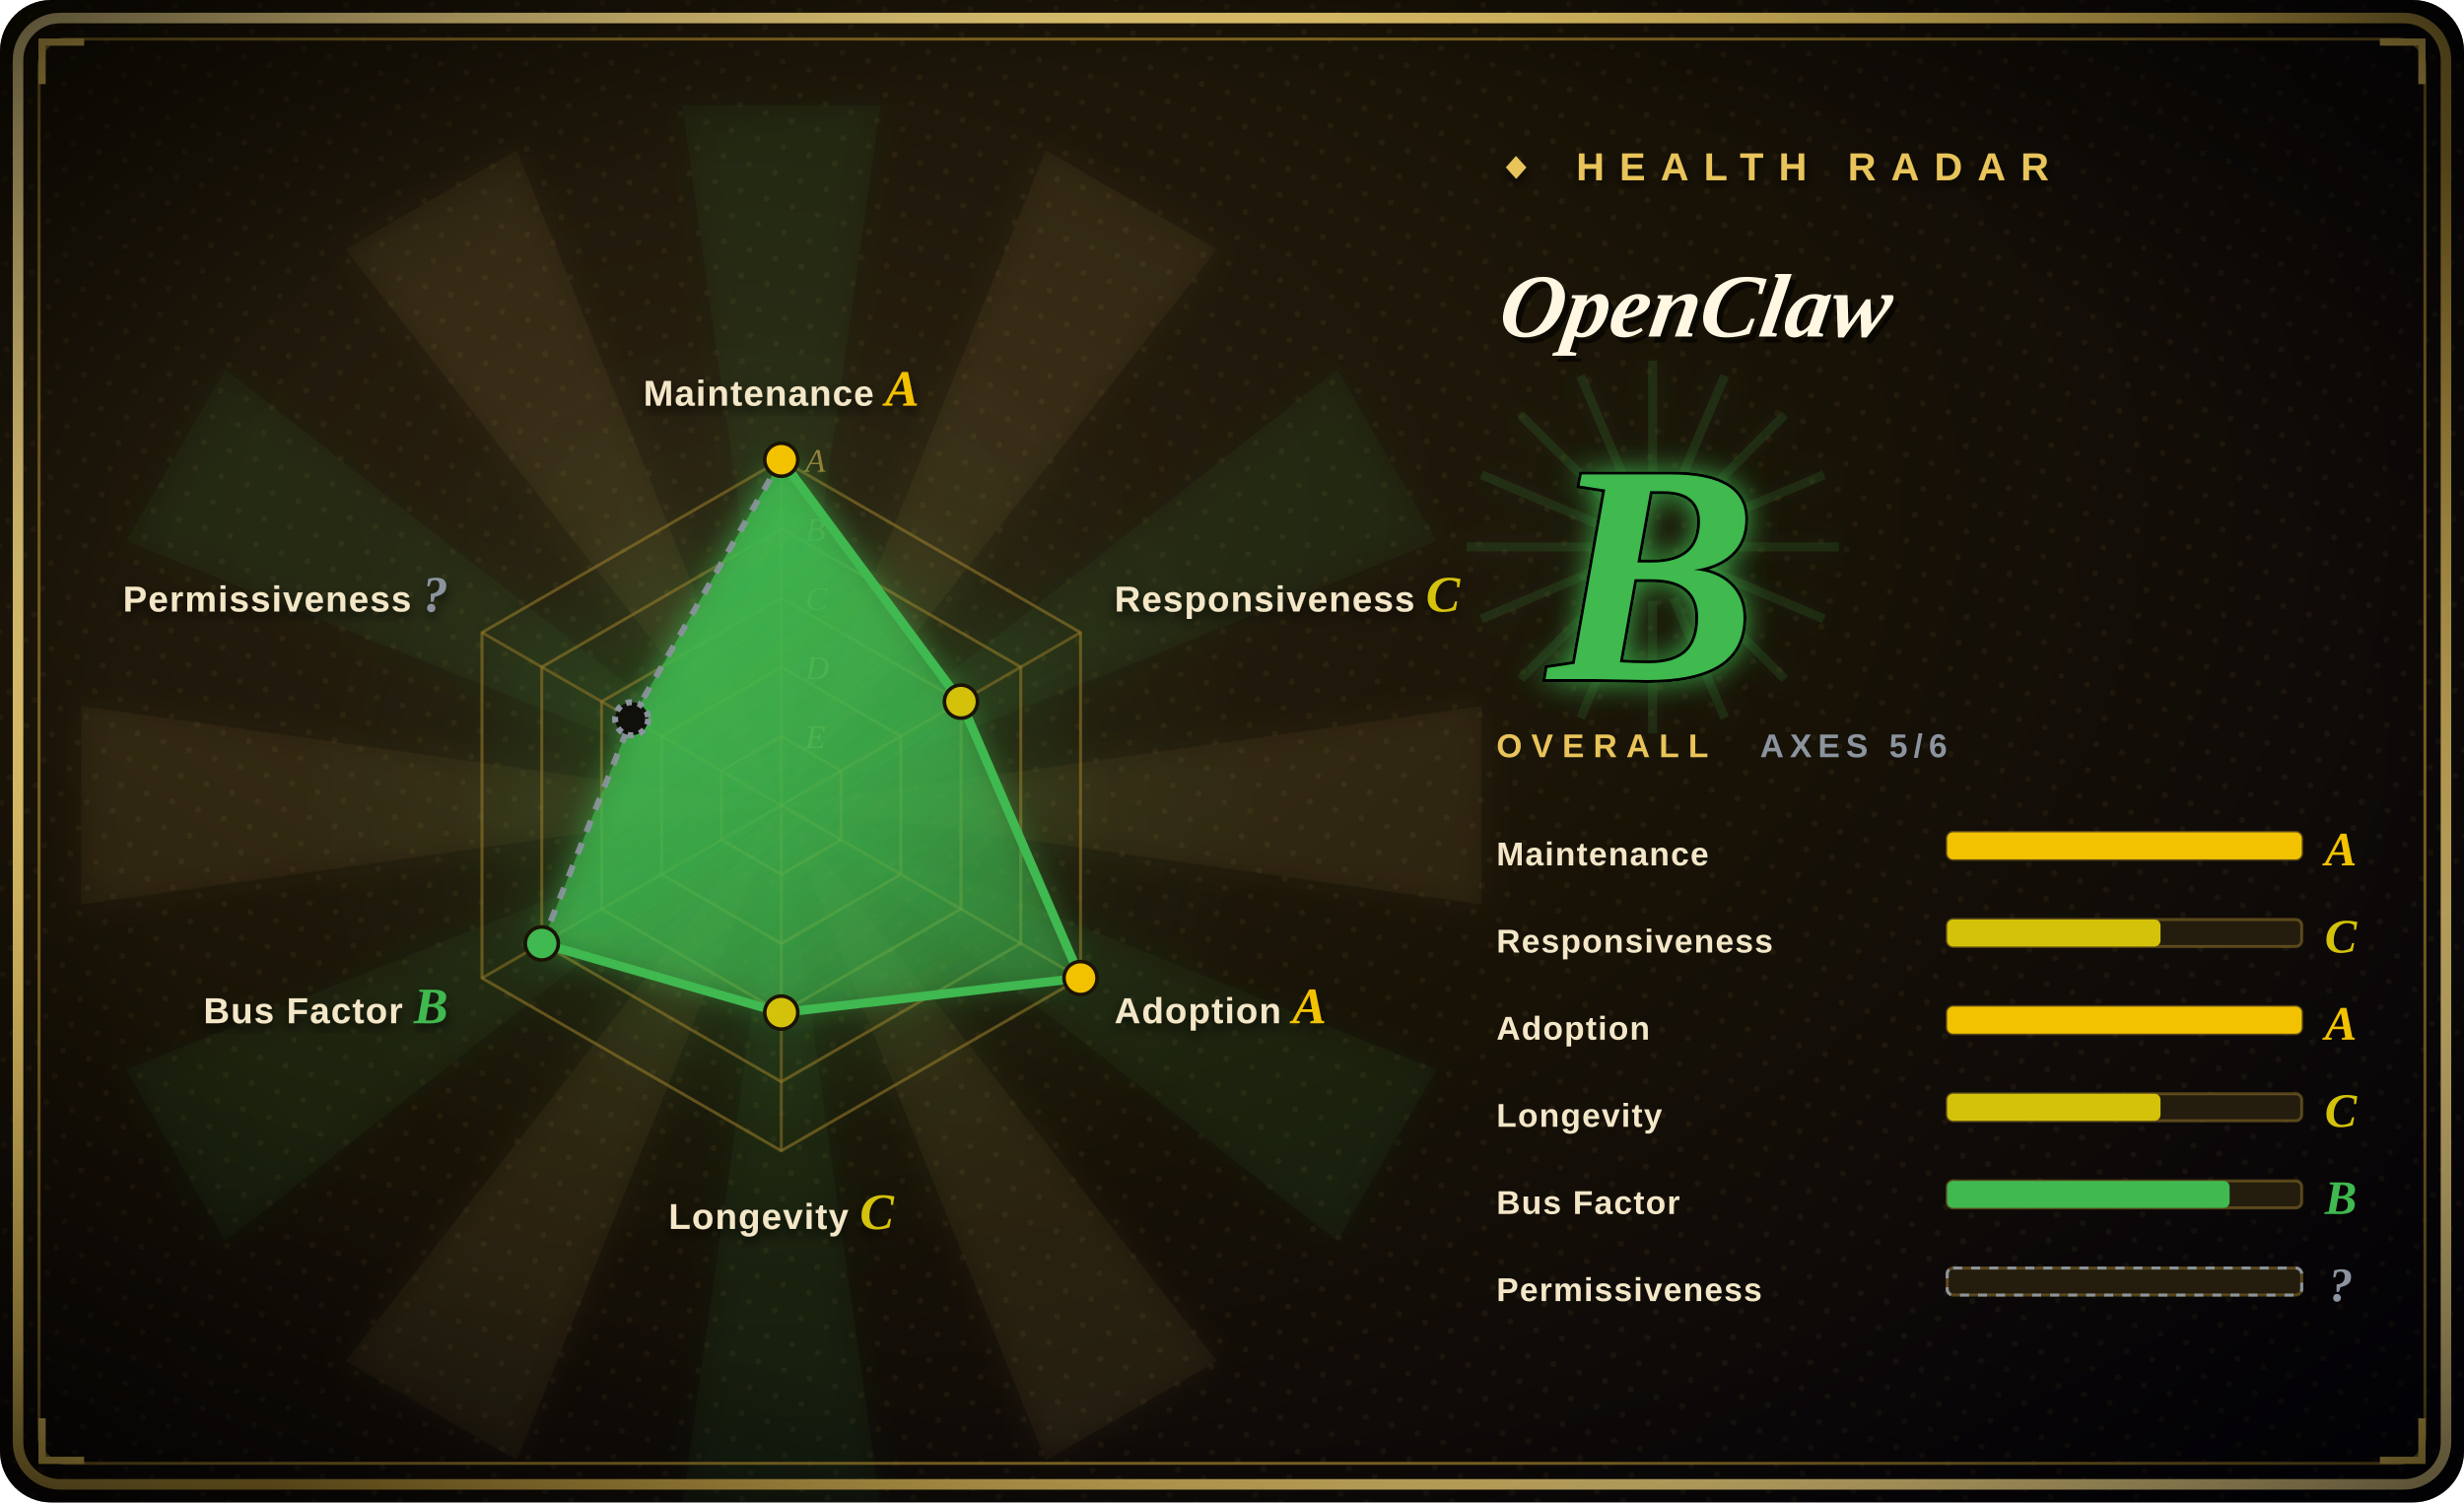
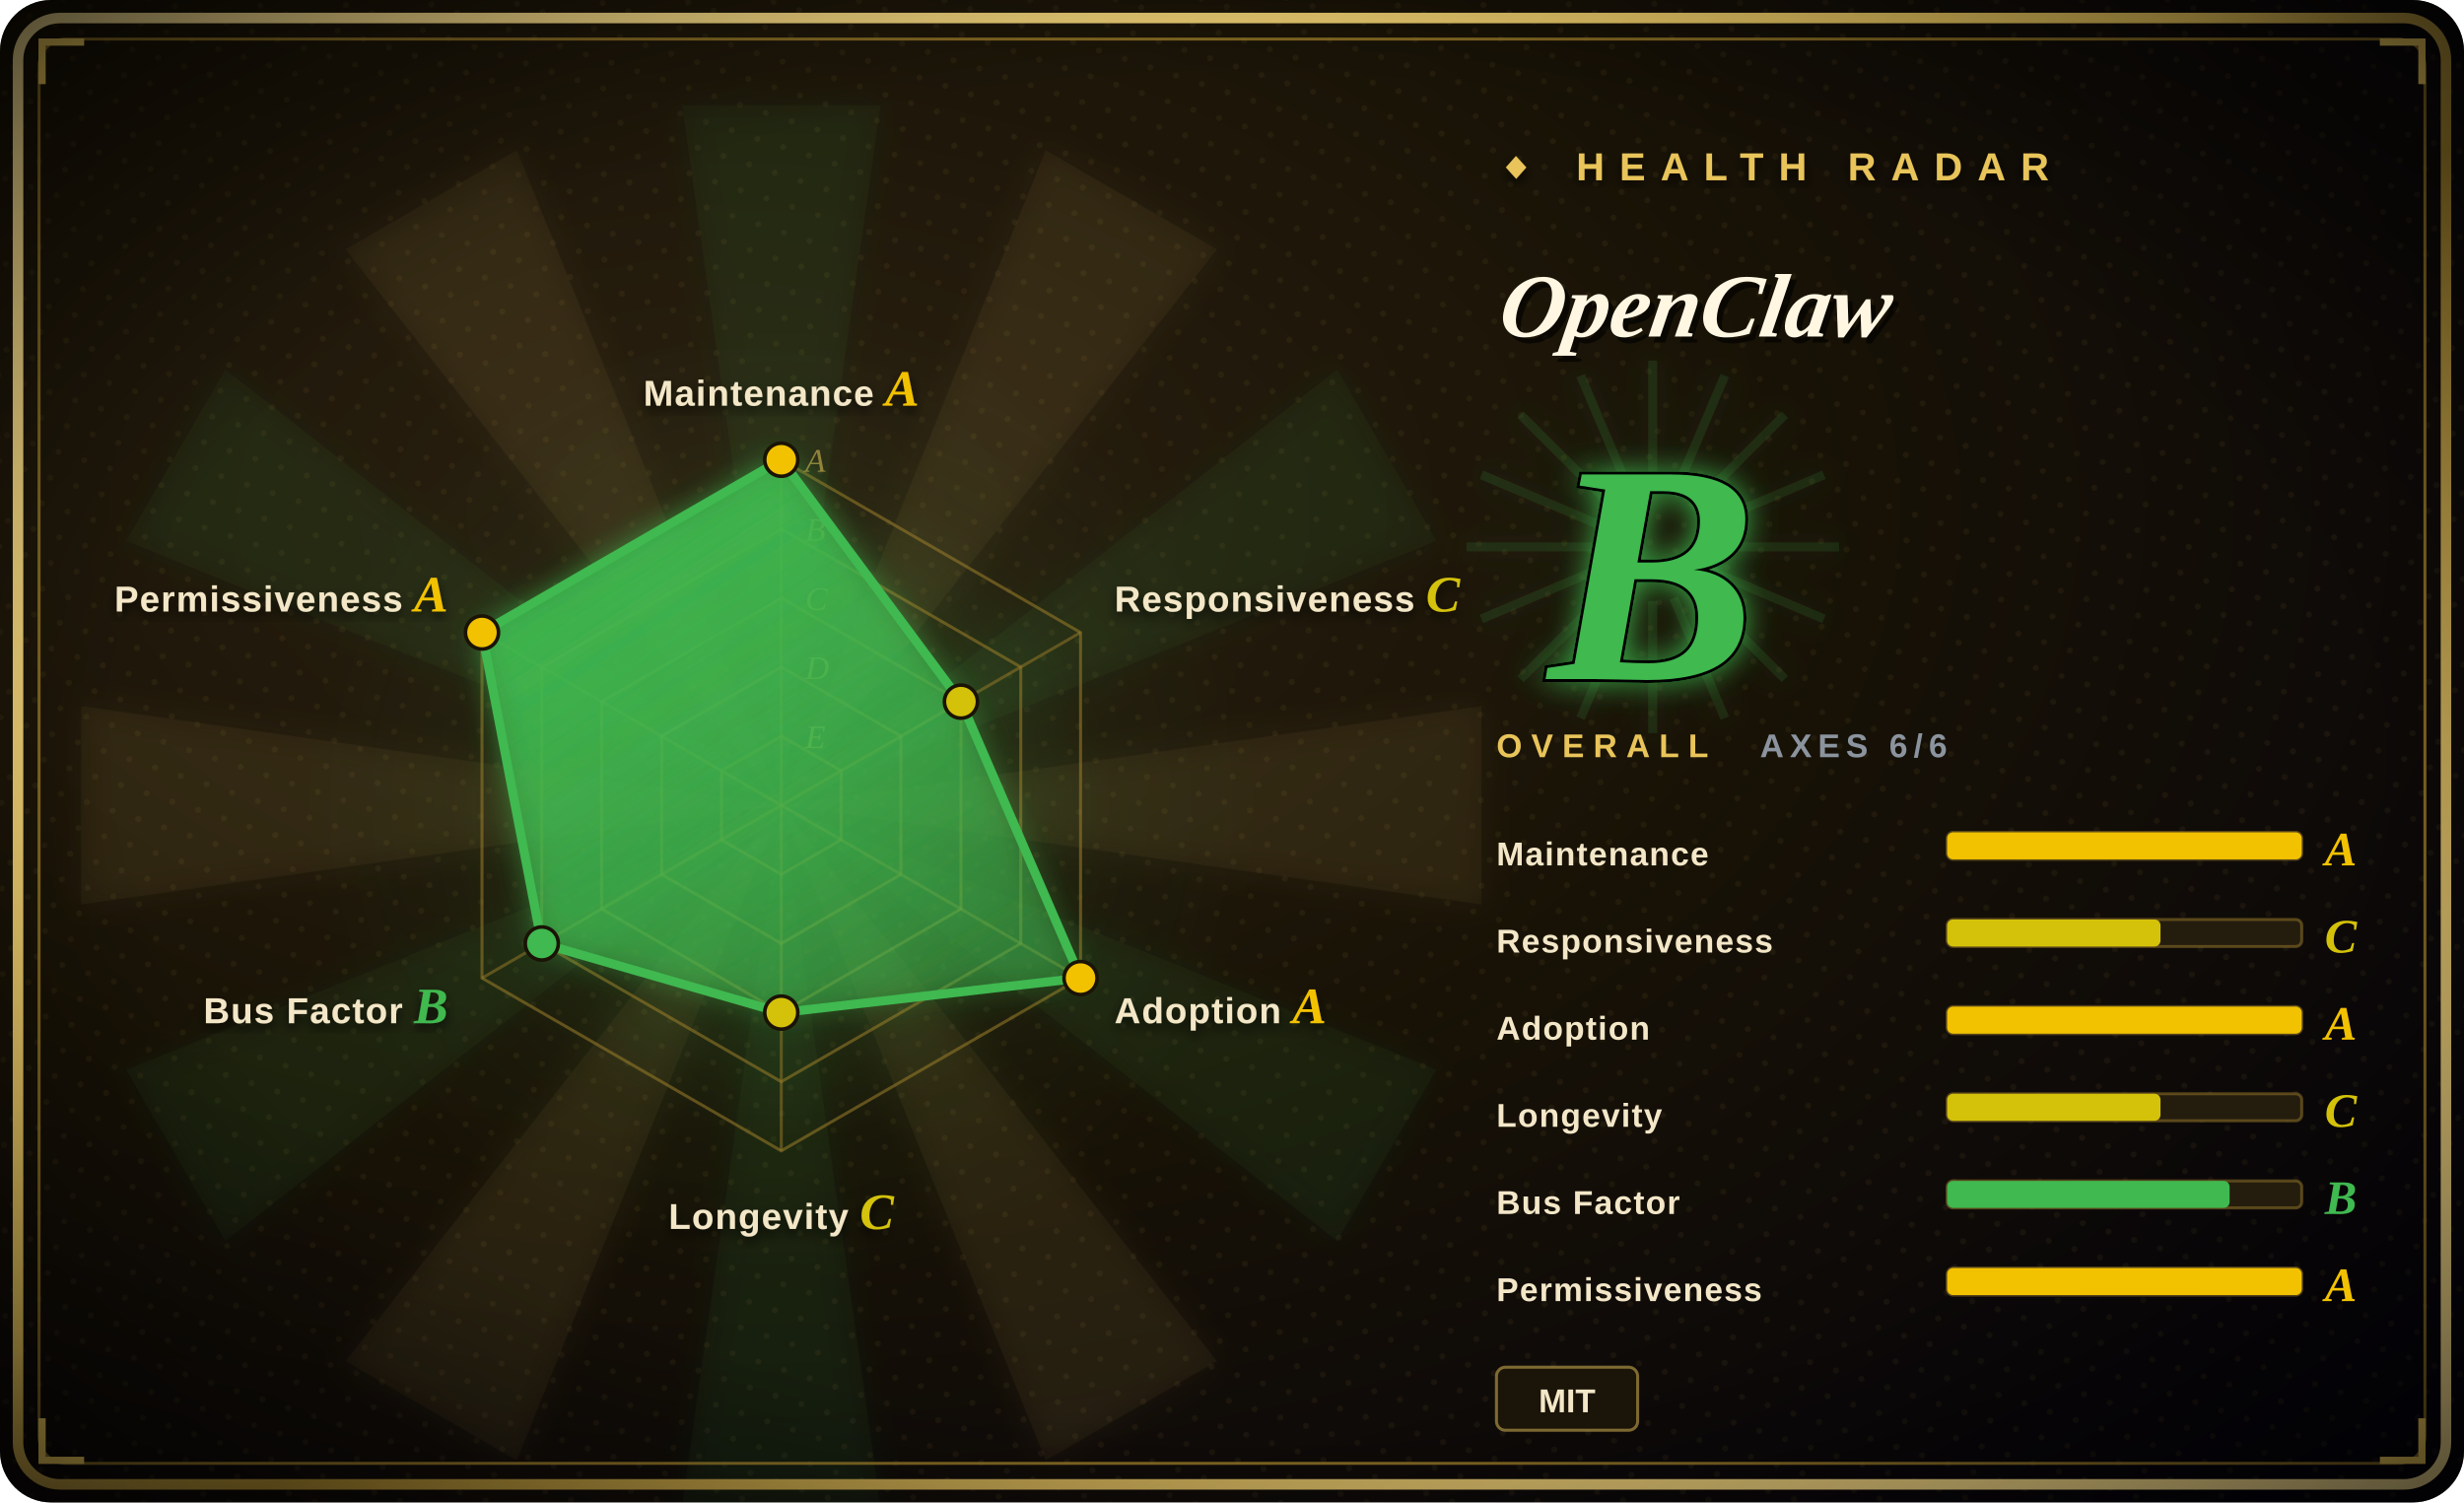
<svg xmlns="http://www.w3.org/2000/svg" width="820" height="500" viewBox="0 0 820 500">
  <defs>
    <radialGradient id="bg" cx="30%" cy="34%" r="90%">
      <stop offset="0%" stop-color="#2a2010" />
      <stop offset="48%" stop-color="#181206" />
      <stop offset="100%" stop-color="#05030a" />
    </radialGradient>
    <radialGradient id="vig" cx="50%" cy="50%" r="72%">
      <stop offset="62%" stop-color="#000000" stop-opacity="0" />
      <stop offset="100%" stop-color="#000000" stop-opacity="0.72" />
    </radialGradient>
    <linearGradient id="frame" x1="0" y1="0" x2="1" y2="1">
      <stop offset="0%" stop-color="#f6dd92" />
      <stop offset="45%" stop-color="#E8C45A" />
      <stop offset="55%" stop-color="#9c7d2a" />
      <stop offset="100%" stop-color="#f6dd92" />
    </linearGradient>
    <linearGradient id="poly" x1="0" y1="0" x2="0.7" y2="1">
      <stop offset="0%" stop-color="#3FB950" stop-opacity="0.92" />
      <stop offset="100%" stop-color="#3FB950" stop-opacity="0.34" />
    </linearGradient>
    <radialGradient id="halo" cx="50%" cy="50%" r="50%">
      <stop offset="0%" stop-color="#3FB950" stop-opacity="0.34" />
      <stop offset="68%" stop-color="#3FB950" stop-opacity="0.04" />
      <stop offset="100%" stop-color="#3FB950" stop-opacity="0" />
    </radialGradient>
    <filter id="glow" x="-60%" y="-60%" width="220%" height="220%">
      <feGaussianBlur stdDeviation="5" result="b" />
      <feMerge>
        <feMergeNode in="b" />
        <feMergeNode in="SourceGraphic" />
      </feMerge>
    </filter>
    <filter id="soft" x="-30%" y="-30%" width="160%" height="160%">
      <feDropShadow dx="0" dy="2" stdDeviation="2" flood-color="#000" flood-opacity="0.7" />
    </filter>
    <pattern id="halftone" width="9" height="9" patternUnits="userSpaceOnUse" patternTransform="rotate(18)">
      <circle cx="2" cy="2" r="1" fill="#E8C45A" fill-opacity="0.06" />
    </pattern>
  </defs>
  <rect width="820" height="500" rx="17" fill="url(#bg)" />
  <rect width="820" height="500" rx="17" fill="url(#halftone)" />
  <g opacity="0.5" filter="url(#glow)">
    <path d="M260,268 L493,235 L493,301 Z" fill="#E8C45A" fill-opacity="0.10" />
    <path d="M260,268 L478,356 L445,413 Z" fill="#3FB950" fill-opacity="0.10" />
    <path d="M260,268 L405,453 L348,486 Z" fill="#E8C45A" fill-opacity="0.10" />
    <path d="M260,268 L293,501 L227,501 Z" fill="#3FB950" fill-opacity="0.10" />
    <path d="M260,268 L172,486 L115,453 Z" fill="#E8C45A" fill-opacity="0.10" />
    <path d="M260,268 L75,413 L42,356 Z" fill="#3FB950" fill-opacity="0.10" />
    <path d="M260,268 L27,301 L27,235 Z" fill="#E8C45A" fill-opacity="0.10" />
    <path d="M260,268 L42,180 L75,123 Z" fill="#3FB950" fill-opacity="0.10" />
    <path d="M260,268 L115,83 L172,50 Z" fill="#E8C45A" fill-opacity="0.10" />
    <path d="M260,268 L227,35 L293,35 Z" fill="#3FB950" fill-opacity="0.10" />
    <path d="M260,268 L348,50 L405,83 Z" fill="#E8C45A" fill-opacity="0.10" />
    <path d="M260,268 L445,123 L478,180 Z" fill="#3FB950" fill-opacity="0.10" />
  </g>
  <circle cx="260" cy="268" r="161" fill="url(#halo)" />
  <rect x="6" y="6" width="808" height="488" rx="14" fill="none" stroke="url(#frame)" stroke-width="3.5" />
  <rect x="13" y="13" width="794" height="474" rx="9" fill="none" stroke="#9c7d2a" stroke-width="1" stroke-opacity="0.8" />
  <path d="M14,28 L14,14 L28,14" fill="none" stroke="#E8C45A" stroke-width="2.4" />
  <path d="M806,28 L806,14 L792,14" fill="none" stroke="#E8C45A" stroke-width="2.4" />
  <path d="M14,472 L14,486 L28,486" fill="none" stroke="#E8C45A" stroke-width="2.4" />
  <path d="M806,472 L806,486 L792,486" fill="none" stroke="#E8C45A" stroke-width="2.4" />
  <rect width="820" height="500" rx="17" fill="url(#vig)" />
  <polygon points="260.0,153.0 359.6,210.5 359.6,325.5 260.0,383.0 160.4,325.5 160.4,210.5" fill="none" stroke="#9c7d2a" stroke-opacity="0.55" stroke-width="1" />
  <polygon points="260.0,176.0 339.7,222.0 339.7,314.0 260.0,360.0 180.3,314.0 180.3,222.0" fill="none" stroke="#9c7d2a" stroke-opacity="0.55" stroke-width="1" />
  <polygon points="260.0,199.0 319.8,233.5 319.8,302.5 260.0,337.0 200.2,302.5 200.2,233.5" fill="none" stroke="#9c7d2a" stroke-opacity="0.55" stroke-width="1" />
  <polygon points="260.0,222.0 299.8,245.0 299.8,291.0 260.0,314.0 220.2,291.0 220.2,245.0" fill="none" stroke="#9c7d2a" stroke-opacity="0.55" stroke-width="1" />
  <polygon points="260.0,245.0 279.9,256.5 279.9,279.5 260.0,291.0 240.1,279.5 240.1,256.5" fill="none" stroke="#9c7d2a" stroke-opacity="0.55" stroke-width="1" />
  <line x1="260" y1="268" x2="260.0" y2="153.0" stroke="#9c7d2a" stroke-opacity="0.5" stroke-width="1" />
  <line x1="260" y1="268" x2="359.6" y2="210.5" stroke="#9c7d2a" stroke-opacity="0.5" stroke-width="1" />
  <line x1="260" y1="268" x2="359.6" y2="325.5" stroke="#9c7d2a" stroke-opacity="0.5" stroke-width="1" />
  <line x1="260" y1="268" x2="260.0" y2="383.0" stroke="#9c7d2a" stroke-opacity="0.5" stroke-width="1" />
  <line x1="260" y1="268" x2="160.4" y2="325.5" stroke="#9c7d2a" stroke-opacity="0.5" stroke-width="1" />
  <line x1="260" y1="268" x2="160.4" y2="210.5" stroke="#9c7d2a" stroke-opacity="0.5" stroke-width="1" />
  <text x="268" y="157.0" font-size="11" font-style="italic" fill="#E8C45A" fill-opacity="0.55" font-family="'Georgia','Times New Roman',serif">A</text>
  <text x="268" y="180.0" font-size="11" font-style="italic" fill="#E8C45A" fill-opacity="0.55" font-family="'Georgia','Times New Roman',serif">B</text>
  <text x="268" y="203.0" font-size="11" font-style="italic" fill="#E8C45A" fill-opacity="0.55" font-family="'Georgia','Times New Roman',serif">C</text>
  <text x="268" y="226.0" font-size="11" font-style="italic" fill="#E8C45A" fill-opacity="0.55" font-family="'Georgia','Times New Roman',serif">D</text>
  <text x="268" y="249.0" font-size="11" font-style="italic" fill="#E8C45A" fill-opacity="0.55" font-family="'Georgia','Times New Roman',serif">E</text>
-   <polygon points="260.0,153.0 319.8,233.5 359.6,325.5 260.0,337.0 180.3,314.0 210.2,239.2" fill="url(#poly)" filter="url(#glow)" />
+   <polygon points="260.0,153.0 319.8,233.5 359.6,325.5 260.0,337.0 180.3,314.0 160.4,210.5" fill="url(#poly)" filter="url(#glow)" />
  <line x1="260.0" y1="153.0" x2="319.8" y2="233.5" stroke="#3FB950" stroke-width="3" />
  <line x1="319.8" y1="233.5" x2="359.6" y2="325.5" stroke="#3FB950" stroke-width="3" />
  <line x1="359.6" y1="325.5" x2="260.0" y2="337.0" stroke="#3FB950" stroke-width="3" />
  <line x1="260.0" y1="337.0" x2="180.3" y2="314.0" stroke="#3FB950" stroke-width="3" />
-   <line x1="180.3" y1="314.0" x2="210.2" y2="239.2" stroke="#8B949E" stroke-width="2" stroke-dasharray="4 4" stroke-opacity="0.92" />
-   <line x1="210.2" y1="239.2" x2="260.0" y2="153.0" stroke="#8B949E" stroke-width="2" stroke-dasharray="4 4" stroke-opacity="0.92" />
+   <line x1="180.3" y1="314.0" x2="160.4" y2="210.5" stroke="#3FB950" stroke-width="3" />
+   <line x1="160.4" y1="210.5" x2="260.0" y2="153.0" stroke="#3FB950" stroke-width="3" />
  <circle cx="260.0" cy="153.0" r="5.5" fill="#F2C200" stroke="#1a1306" stroke-width="1.2" />
  <circle cx="319.8" cy="233.5" r="5.5" fill="#D4C20A" stroke="#1a1306" stroke-width="1.2" />
  <circle cx="359.6" cy="325.5" r="5.5" fill="#F2C200" stroke="#1a1306" stroke-width="1.2" />
  <circle cx="260.0" cy="337.0" r="5.5" fill="#D4C20A" stroke="#1a1306" stroke-width="1.2" />
  <circle cx="180.3" cy="314.0" r="5.5" fill="#3FB950" stroke="#1a1306" stroke-width="1.2" />
-   <circle cx="210.2" cy="239.2" r="5.5" fill="#10100b" stroke="#8B949E" stroke-width="2" stroke-dasharray="2 2" />
+   <circle cx="160.4" cy="210.5" r="5.5" fill="#F2C200" stroke="#1a1306" stroke-width="1.2" />
  <text x="260.0" y="135.0" font-size="12" font-weight="900" fill="#f3e7c8" text-anchor="middle" font-family="'Arial Black','Helvetica Neue',Arial,sans-serif" letter-spacing="0.4" filter="url(#soft)">Maintenance <tspan fill="#F2C200" font-family="'Georgia','Times New Roman',serif" font-style="italic" font-size="17">A</tspan>
  </text>
  <text x="370.9" y="203.5" font-size="12" font-weight="900" fill="#f3e7c8" text-anchor="start" font-family="'Arial Black','Helvetica Neue',Arial,sans-serif" letter-spacing="0.4" filter="url(#soft)">Responsiveness <tspan fill="#D4C20A" font-family="'Georgia','Times New Roman',serif" font-style="italic" font-size="17">C</tspan>
  </text>
  <text x="370.9" y="340.5" font-size="12" font-weight="900" fill="#f3e7c8" text-anchor="start" font-family="'Arial Black','Helvetica Neue',Arial,sans-serif" letter-spacing="0.4" filter="url(#soft)">Adoption <tspan fill="#F2C200" font-family="'Georgia','Times New Roman',serif" font-style="italic" font-size="17">A</tspan>
  </text>
  <text x="260.0" y="409.0" font-size="12" font-weight="900" fill="#f3e7c8" text-anchor="middle" font-family="'Arial Black','Helvetica Neue',Arial,sans-serif" letter-spacing="0.4" filter="url(#soft)">Longevity <tspan fill="#D4C20A" font-family="'Georgia','Times New Roman',serif" font-style="italic" font-size="17">C</tspan>
  </text>
  <text x="149.1" y="340.5" font-size="12" font-weight="900" fill="#f3e7c8" text-anchor="end" font-family="'Arial Black','Helvetica Neue',Arial,sans-serif" letter-spacing="0.4" filter="url(#soft)">Bus Factor <tspan fill="#3FB950" font-family="'Georgia','Times New Roman',serif" font-style="italic" font-size="17">B</tspan>
  </text>
-   <text x="149.1" y="203.5" font-size="12" font-weight="900" fill="#f3e7c8" text-anchor="end" font-family="'Arial Black','Helvetica Neue',Arial,sans-serif" letter-spacing="0.4" filter="url(#soft)">Permissiveness <tspan fill="#8B949E" font-family="'Georgia','Times New Roman',serif" font-style="italic" font-size="17">?</tspan>
+   <text x="149.1" y="203.5" font-size="12" font-weight="900" fill="#f3e7c8" text-anchor="end" font-family="'Arial Black','Helvetica Neue',Arial,sans-serif" letter-spacing="0.4" filter="url(#soft)">Permissiveness <tspan fill="#F2C200" font-family="'Georgia','Times New Roman',serif" font-style="italic" font-size="17">A</tspan>
  </text>
  <text x="498" y="60" font-size="13" letter-spacing="5" fill="#E8C45A" font-weight="900" font-family="'Arial Black','Helvetica Neue',Arial,sans-serif" filter="url(#soft)">◆ HEALTH RADAR</text>
  <g transform="translate(498,112) skewX(-9)">
    <text x="2" y="2" font-size="30" font-weight="900" font-style="italic" fill="#000" fill-opacity="0.6" font-family="'Georgia','Times New Roman',serif">OpenClaw</text>
    <text x="0" y="0" font-size="30" font-weight="900" font-style="italic" fill="#fff7e2" font-family="'Georgia','Times New Roman',serif">OpenClaw</text>
  </g>
  <line x1="498" y1="124" x2="648" y2="124" stroke="url(#frame)" stroke-width="2" />
  <g opacity="0.85" filter="url(#glow)">
    <line x1="568" y1="182" x2="612" y2="182" stroke="#3FB950" stroke-opacity="0.16" stroke-width="3" />
    <line x1="567" y1="189" x2="607" y2="206" stroke="#3FB950" stroke-opacity="0.16" stroke-width="3" />
    <line x1="563" y1="195" x2="594" y2="226" stroke="#3FB950" stroke-opacity="0.16" stroke-width="3" />
    <line x1="557" y1="199" x2="574" y2="239" stroke="#3FB950" stroke-opacity="0.16" stroke-width="3" />
    <line x1="550" y1="200" x2="550" y2="244" stroke="#3FB950" stroke-opacity="0.16" stroke-width="3" />
    <line x1="543" y1="199" x2="526" y2="239" stroke="#3FB950" stroke-opacity="0.16" stroke-width="3" />
    <line x1="537" y1="195" x2="506" y2="226" stroke="#3FB950" stroke-opacity="0.16" stroke-width="3" />
    <line x1="533" y1="189" x2="493" y2="206" stroke="#3FB950" stroke-opacity="0.16" stroke-width="3" />
    <line x1="532" y1="182" x2="488" y2="182" stroke="#3FB950" stroke-opacity="0.16" stroke-width="3" />
    <line x1="533" y1="175" x2="493" y2="158" stroke="#3FB950" stroke-opacity="0.16" stroke-width="3" />
    <line x1="537" y1="169" x2="506" y2="138" stroke="#3FB950" stroke-opacity="0.16" stroke-width="3" />
    <line x1="543" y1="165" x2="526" y2="125" stroke="#3FB950" stroke-opacity="0.16" stroke-width="3" />
    <line x1="550" y1="164" x2="550" y2="120" stroke="#3FB950" stroke-opacity="0.16" stroke-width="3" />
    <line x1="557" y1="165" x2="574" y2="125" stroke="#3FB950" stroke-opacity="0.16" stroke-width="3" />
    <line x1="563" y1="169" x2="594" y2="138" stroke="#3FB950" stroke-opacity="0.16" stroke-width="3" />
    <line x1="567" y1="175" x2="607" y2="158" stroke="#3FB950" stroke-opacity="0.16" stroke-width="3" />
  </g>
  <text x="550" y="226" font-size="104" font-weight="900" font-style="italic" text-anchor="middle" fill="#3FB950" stroke="#000" stroke-width="2" paint-order="stroke" font-family="'Georgia','Times New Roman',serif" filter="url(#glow)">B</text>
  <text x="498" y="252" font-size="11" letter-spacing="3" fill="#E8C45A" font-family="'Arial Black','Helvetica Neue',Arial,sans-serif" font-weight="900">OVERALL</text>
-   <text x="648" y="252" font-size="11" letter-spacing="2" fill="#8B949E" font-family="'Arial Black','Helvetica Neue',Arial,sans-serif" font-weight="900" text-anchor="end">AXES 5/6</text>
+   <text x="648" y="252" font-size="11" letter-spacing="2" fill="#8B949E" font-family="'Arial Black','Helvetica Neue',Arial,sans-serif" font-weight="900" text-anchor="end">AXES 6/6</text>
  <text x="498" y="288" font-size="11" font-weight="900" fill="#f3e7c8" font-family="'Arial Black','Helvetica Neue',Arial,sans-serif" letter-spacing="0.4">Maintenance</text>
  <rect x="648" y="277" width="118" height="9" rx="2" fill="#241d0e" stroke="#9c7d2a" stroke-opacity="0.5" />
  <rect x="648" y="277" width="118" height="9" rx="2" fill="#F2C200" />
  <text x="779" y="288" font-size="16" font-weight="900" font-style="italic" fill="#F2C200" font-family="'Georgia','Times New Roman',serif" text-anchor="middle">A</text>
  <text x="498" y="317" font-size="11" font-weight="900" fill="#f3e7c8" font-family="'Arial Black','Helvetica Neue',Arial,sans-serif" letter-spacing="0.4">Responsiveness</text>
  <rect x="648" y="306" width="118" height="9" rx="2" fill="#241d0e" stroke="#9c7d2a" stroke-opacity="0.5" />
  <rect x="648" y="306" width="71" height="9" rx="2" fill="#D4C20A" />
  <text x="779" y="317" font-size="16" font-weight="900" font-style="italic" fill="#D4C20A" font-family="'Georgia','Times New Roman',serif" text-anchor="middle">C</text>
  <text x="498" y="346" font-size="11" font-weight="900" fill="#f3e7c8" font-family="'Arial Black','Helvetica Neue',Arial,sans-serif" letter-spacing="0.4">Adoption</text>
  <rect x="648" y="335" width="118" height="9" rx="2" fill="#241d0e" stroke="#9c7d2a" stroke-opacity="0.5" />
  <rect x="648" y="335" width="118" height="9" rx="2" fill="#F2C200" />
  <text x="779" y="346" font-size="16" font-weight="900" font-style="italic" fill="#F2C200" font-family="'Georgia','Times New Roman',serif" text-anchor="middle">A</text>
  <text x="498" y="375" font-size="11" font-weight="900" fill="#f3e7c8" font-family="'Arial Black','Helvetica Neue',Arial,sans-serif" letter-spacing="0.4">Longevity</text>
  <rect x="648" y="364" width="118" height="9" rx="2" fill="#241d0e" stroke="#9c7d2a" stroke-opacity="0.5" />
  <rect x="648" y="364" width="71" height="9" rx="2" fill="#D4C20A" />
  <text x="779" y="375" font-size="16" font-weight="900" font-style="italic" fill="#D4C20A" font-family="'Georgia','Times New Roman',serif" text-anchor="middle">C</text>
  <text x="498" y="404" font-size="11" font-weight="900" fill="#f3e7c8" font-family="'Arial Black','Helvetica Neue',Arial,sans-serif" letter-spacing="0.4">Bus Factor</text>
  <rect x="648" y="393" width="118" height="9" rx="2" fill="#241d0e" stroke="#9c7d2a" stroke-opacity="0.5" />
  <rect x="648" y="393" width="94" height="9" rx="2" fill="#3FB950" />
  <text x="779" y="404" font-size="16" font-weight="900" font-style="italic" fill="#3FB950" font-family="'Georgia','Times New Roman',serif" text-anchor="middle">B</text>
  <text x="498" y="433" font-size="11" font-weight="900" fill="#f3e7c8" font-family="'Arial Black','Helvetica Neue',Arial,sans-serif" letter-spacing="0.4">Permissiveness</text>
  <rect x="648" y="422" width="118" height="9" rx="2" fill="#241d0e" stroke="#9c7d2a" stroke-opacity="0.5" />
-   <rect x="648" y="422" width="118" height="9" rx="2" fill="none" stroke="#8B949E" stroke-dasharray="3 3" />
-   <text x="779" y="433" font-size="16" font-weight="900" font-style="italic" fill="#8B949E" font-family="'Georgia','Times New Roman',serif" text-anchor="middle">?</text>
+   <rect x="648" y="422" width="118" height="9" rx="2" fill="#F2C200" />
+   <text x="779" y="433" font-size="16" font-weight="900" font-style="italic" fill="#F2C200" font-family="'Georgia','Times New Roman',serif" text-anchor="middle">A</text>
+   <rect x="498" y="455" width="47" height="21" rx="3" fill="#1b1408" stroke="#E8C45A" stroke-opacity="0.5" />
+   <text x="521.5" y="470" font-size="11" font-weight="700" fill="#f3e7c8" text-anchor="middle" font-family="'Arial Black','Helvetica Neue',Arial,sans-serif">MIT</text>
</svg>
